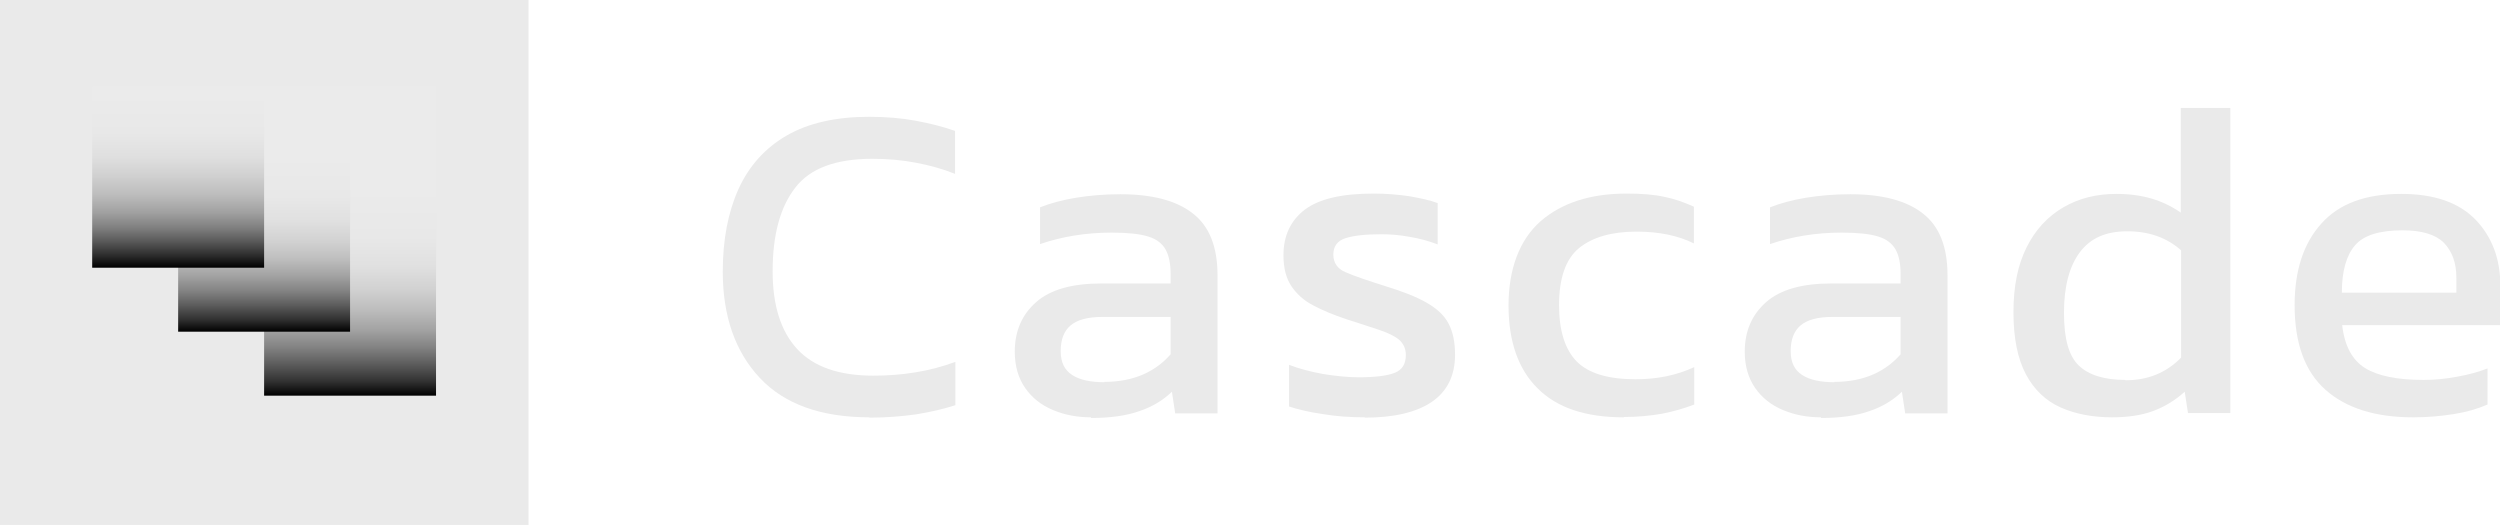
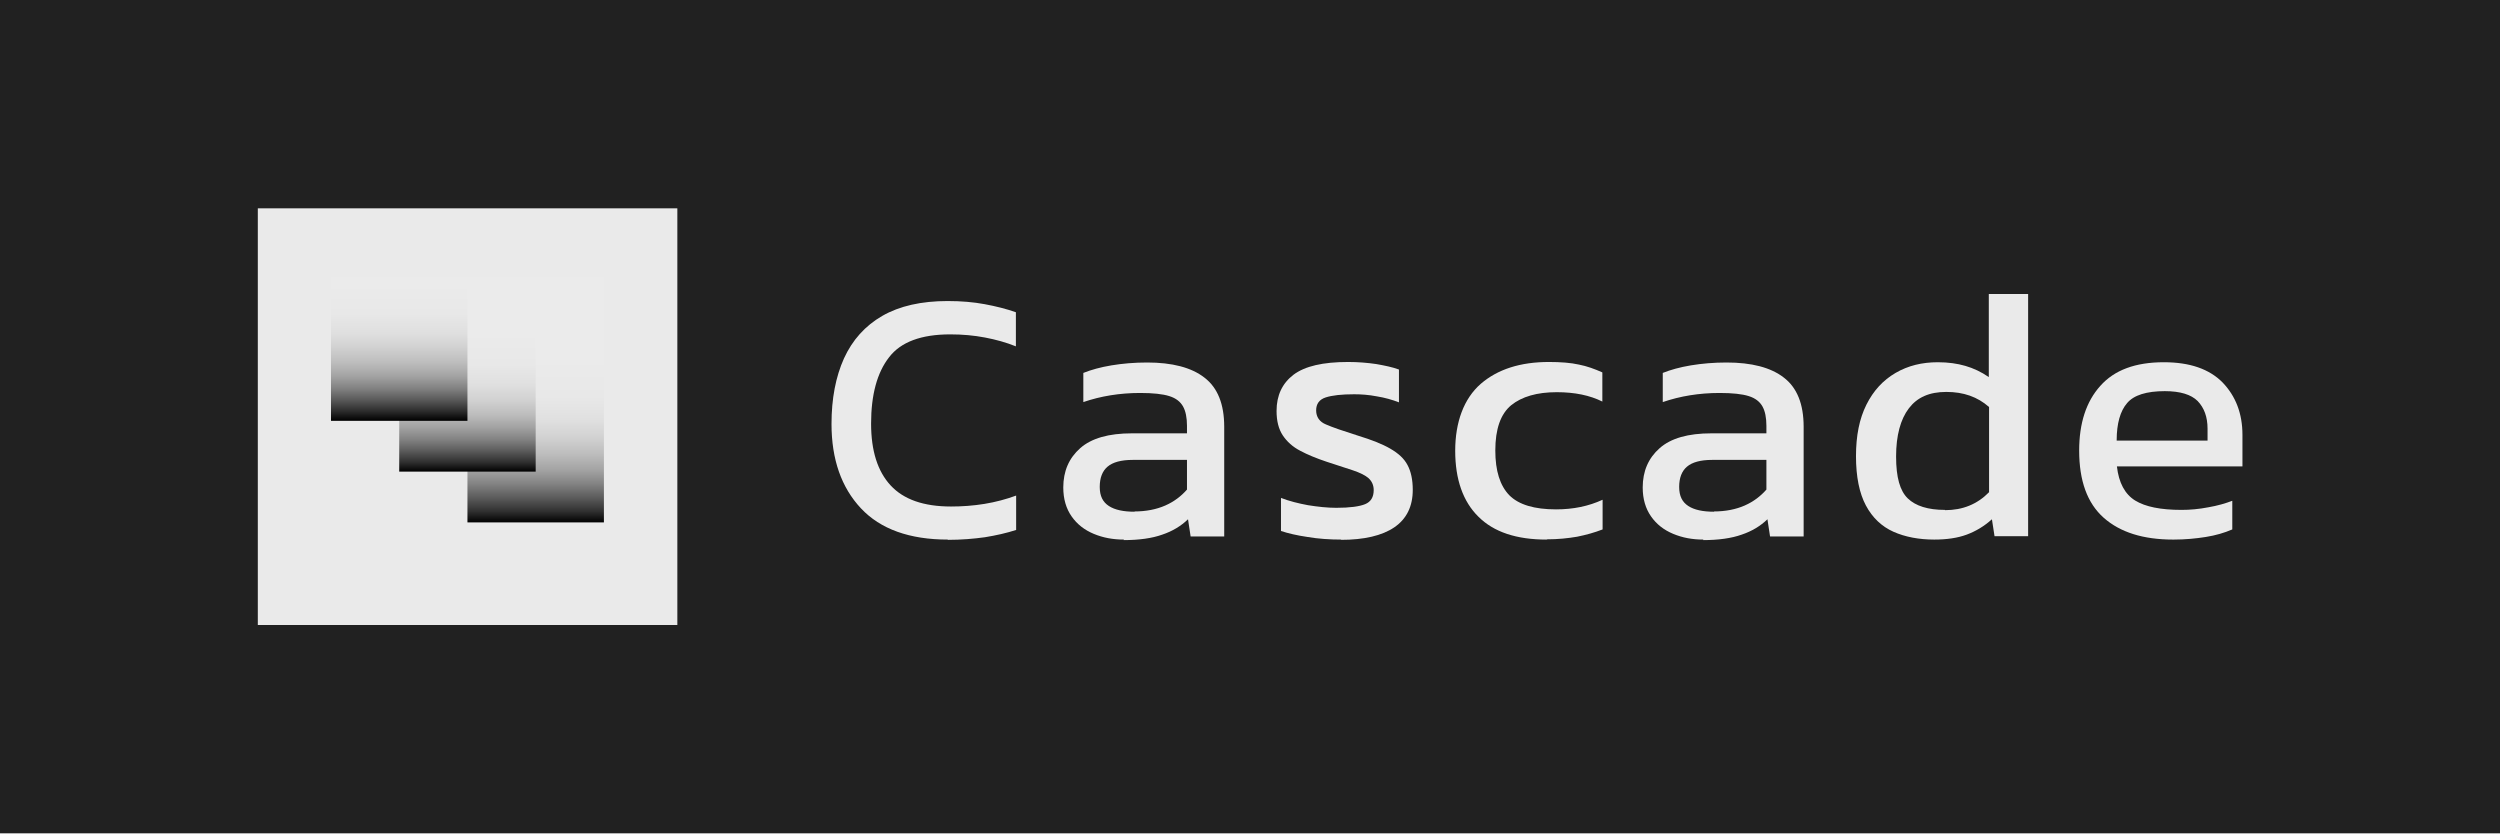
- <svg xmlns="http://www.w3.org/2000/svg" id="Layer_1" data-name="Layer 1" width="76.2" height="16" viewBox="0 0 76.2 16">
+ <svg xmlns="http://www.w3.org/2000/svg" id="Layer_1" data-name="Layer 1" width="96" height="32" viewBox="0 0 96 32">
  <defs>
    <style>
      .cls-1 {
        fill: url(#linear-gradient);
      }

-       .cls-1, .cls-2, .cls-3, .cls-4 {
+       .cls-1, .cls-2, .cls-3, .cls-4, .cls-5 {
        stroke-width: 0px;
      }

      .cls-2 {
        fill: url(#linear-gradient-2);
      }

      .cls-3 {
        fill: url(#linear-gradient-3);
      }

      .cls-4 {
+         fill: #212121;
+       }
+ 
+       .cls-5 {
        fill: #eaeaea;
      }
    </style>
-     <linearGradient id="linear-gradient" x1="10.68" y1="12.07" x2="10.68" y2="3.29" gradientUnits="userSpaceOnUse">
+     <linearGradient id="linear-gradient" x1="20.58" y1="20.07" x2="20.58" y2="11.29" gradientUnits="userSpaceOnUse">
      <stop offset="0" stop-color="#000" />
      <stop offset=".05" stop-color="#313131" />
      <stop offset=".11" stop-color="#5c5c5c" />
      <stop offset=".17" stop-color="#838383" />
      <stop offset=".23" stop-color="#a3a3a3" />
      <stop offset=".3" stop-color="#bdbdbd" />
      <stop offset=".37" stop-color="#d1d1d1" />
      <stop offset=".45" stop-color="#e0e0e0" />
      <stop offset=".55" stop-color="#e8e8e8" />
      <stop offset=".72" stop-color="#ebebeb" />
    </linearGradient>
-     <linearGradient id="linear-gradient-2" x1="8.05" y1="10.11" x2="8.05" y2="4.76" gradientUnits="userSpaceOnUse">
+     <linearGradient id="linear-gradient-2" x1="17.95" y1="18.11" x2="17.95" y2="12.76" gradientUnits="userSpaceOnUse">
      <stop offset="0" stop-color="#000" />
      <stop offset=".07" stop-color="#313131" />
      <stop offset=".15" stop-color="#5c5c5c" />
      <stop offset=".23" stop-color="#828282" />
      <stop offset=".32" stop-color="#a3a3a3" />
      <stop offset=".41" stop-color="#bdbdbd" />
      <stop offset=".51" stop-color="#d1d1d1" />
      <stop offset=".63" stop-color="#e0e0e0" />
      <stop offset=".77" stop-color="#e8e8e8" />
      <stop offset="1" stop-color="#ebebeb" />
    </linearGradient>
-     <linearGradient id="linear-gradient-3" x1="5.43" y1="8.16" x2="5.43" y2="2.89" gradientUnits="userSpaceOnUse">
+     <linearGradient id="linear-gradient-3" x1="15.33" y1="16.16" x2="15.33" y2="10.89" gradientUnits="userSpaceOnUse">
      <stop offset="0" stop-color="#000" />
      <stop offset=".07" stop-color="#2c2c2c" />
      <stop offset=".15" stop-color="#585858" />
      <stop offset=".23" stop-color="#7f7f7f" />
      <stop offset=".32" stop-color="#a1a1a1" />
      <stop offset=".42" stop-color="#bcbcbc" />
      <stop offset=".53" stop-color="#d0d0d0" />
      <stop offset=".64" stop-color="#dfdfdf" />
      <stop offset=".78" stop-color="#e8e8e8" />
      <stop offset="1" stop-color="#ebebeb" />
    </linearGradient>
  </defs>
-   <rect class="cls-4" width="16.11" height="16" />
-   <rect class="cls-1" x="8.05" y="2.63" width="5.24" height="9.43" />
-   <rect class="cls-2" x="5.43" y="2.63" width="5.24" height="7.48" />
-   <rect class="cls-3" x="2.81" y="2.63" width="5.24" height="5.53" />
+   <rect class="cls-4" width="96" height="32" />
  <g>
-     <path class="cls-4" d="M26.5,12.72c-1.47,0-2.59-.4-3.34-1.2-.75-.8-1.13-1.88-1.13-3.24,0-.97.16-1.81.48-2.52.32-.7.81-1.25,1.47-1.63.66-.38,1.5-.57,2.51-.57.52,0,.99.04,1.42.12.43.08.83.18,1.2.31v1.31c-.37-.15-.77-.26-1.19-.34-.42-.08-.86-.12-1.33-.12-1.11,0-1.9.29-2.35.88-.46.59-.69,1.44-.69,2.55,0,1.04.25,1.83.75,2.37.5.54,1.27.81,2.32.81.42,0,.85-.03,1.28-.1.43-.07.84-.18,1.22-.32v1.32c-.37.12-.77.21-1.2.28-.43.06-.91.1-1.42.1Z" />
-     <path class="cls-4" d="M33.26,12.72c-.42,0-.8-.07-1.16-.22-.36-.15-.64-.37-.85-.67-.21-.3-.32-.67-.32-1.11,0-.63.22-1.13.65-1.51s1.09-.57,1.99-.57h2.11v-.29c0-.31-.05-.56-.15-.74-.1-.18-.27-.32-.53-.4-.25-.08-.63-.12-1.12-.12-.78,0-1.51.12-2.18.35v-1.12c.3-.12.66-.22,1.08-.29s.88-.11,1.37-.11c.96,0,1.7.19,2.2.58.51.39.76,1.02.76,1.89v4.21h-1.29l-.1-.66c-.27.26-.6.46-.99.59-.39.14-.89.21-1.48.21ZM33.66,11.64c.45,0,.85-.08,1.19-.23.34-.15.61-.36.83-.61v-1.14h-2.08c-.45,0-.77.09-.97.26-.2.17-.3.43-.3.78s.12.58.35.73c.23.15.56.22.99.22Z" />
-     <path class="cls-4" d="M41.61,12.72c-.45,0-.89-.03-1.3-.1-.41-.06-.75-.14-1.02-.23v-1.27c.31.12.66.21,1.04.28.38.06.74.1,1.08.1.52,0,.89-.05,1.11-.14.22-.09.33-.27.33-.54,0-.19-.07-.34-.2-.46-.13-.11-.33-.21-.6-.3s-.6-.2-1.01-.33c-.39-.13-.73-.27-1.01-.42-.29-.15-.51-.35-.67-.59s-.24-.55-.24-.94c0-.6.22-1.06.65-1.39.44-.33,1.13-.49,2.1-.49.38,0,.74.03,1.08.08.34.06.63.12.87.21v1.26c-.26-.1-.54-.18-.85-.23-.31-.06-.6-.08-.87-.08-.48,0-.84.04-1.09.12-.25.08-.37.25-.37.5s.13.44.38.54c.25.11.66.25,1.23.43.52.16.93.32,1.24.5s.53.38.66.63c.13.24.2.56.2.95,0,.64-.24,1.12-.71,1.44s-1.16.48-2.05.48Z" />
-     <path class="cls-4" d="M49.49,12.72c-1.16,0-2.03-.29-2.62-.88-.59-.58-.89-1.43-.89-2.53s.33-2,.98-2.57c.65-.56,1.52-.84,2.62-.84.45,0,.84.03,1.15.1.31.06.61.17.9.3v1.12c-.48-.24-1.06-.36-1.75-.36-.76,0-1.34.17-1.75.5-.41.34-.61.92-.61,1.74,0,.78.18,1.35.54,1.72.36.36.96.54,1.79.54.66,0,1.25-.12,1.79-.37v1.14c-.31.12-.63.21-.98.28-.35.06-.73.1-1.16.1Z" />
-     <path class="cls-4" d="M55.51,12.72c-.42,0-.8-.07-1.16-.22-.36-.15-.64-.37-.85-.67-.21-.3-.32-.67-.32-1.11,0-.63.22-1.13.65-1.51s1.09-.57,1.99-.57h2.11v-.29c0-.31-.05-.56-.15-.74-.1-.18-.27-.32-.53-.4-.25-.08-.63-.12-1.12-.12-.78,0-1.51.12-2.18.35v-1.12c.3-.12.66-.22,1.08-.29s.88-.11,1.37-.11c.96,0,1.7.19,2.2.58.51.39.76,1.02.76,1.89v4.21h-1.29l-.1-.66c-.27.26-.6.46-.99.59-.39.14-.89.21-1.48.21ZM55.91,11.64c.45,0,.85-.08,1.19-.23.34-.15.61-.36.83-.61v-1.14h-2.08c-.45,0-.77.09-.97.26-.2.17-.3.43-.3.78s.12.58.35.73c.23.15.56.22.99.22Z" />
-     <path class="cls-4" d="M64.38,12.72c-.59,0-1.12-.1-1.57-.3s-.81-.54-1.06-1.01-.38-1.1-.38-1.89.13-1.44.4-1.98c.27-.54.64-.94,1.12-1.22.48-.28,1.02-.41,1.62-.41.4,0,.75.05,1.06.14.31.09.61.23.9.43v-3.19h1.51v9.3h-1.29l-.1-.65c-.3.27-.62.46-.97.59-.35.13-.77.19-1.25.19ZM64.79,11.59c.68,0,1.24-.23,1.69-.69v-3.27c-.44-.39-.98-.58-1.64-.58s-1.12.21-1.44.63c-.32.42-.49,1.04-.49,1.85s.15,1.32.45,1.61c.3.29.78.44,1.42.44Z" />
-     <path class="cls-4" d="M73.55,12.72c-1.15,0-2.04-.28-2.67-.84-.63-.56-.94-1.42-.94-2.58,0-1.05.27-1.88.81-2.48.54-.61,1.35-.91,2.44-.91,1,0,1.75.26,2.26.78.5.52.76,1.19.76,2.01v1.21h-4.82c.07.63.31,1.07.7,1.31s.98.36,1.78.36c.33,0,.67-.03,1.03-.1.35-.06.66-.15.92-.25v1.1c-.3.13-.64.23-1.02.29-.38.06-.79.1-1.23.1ZM71.38,8.92h3.49v-.46c0-.45-.13-.8-.38-1.06-.25-.25-.67-.38-1.26-.38-.7,0-1.19.15-1.45.46-.26.3-.4.78-.4,1.43Z" />
+     <rect class="cls-5" x="9.9" y="8" width="16.11" height="16" />
+     <rect class="cls-1" x="17.95" y="10.63" width="5.24" height="9.43" />
+     <rect class="cls-2" x="15.33" y="10.63" width="5.24" height="7.48" />
+     <rect class="cls-3" x="12.71" y="10.63" width="5.24" height="5.53" />
+     <g>
+       <path class="cls-5" d="M36.4,20.72c-1.47,0-2.59-.4-3.34-1.2-.75-.8-1.13-1.88-1.13-3.24,0-.97.16-1.81.48-2.52.32-.7.81-1.25,1.47-1.63.66-.38,1.5-.57,2.51-.57.52,0,.99.04,1.42.12.43.08.83.18,1.2.31v1.31c-.37-.15-.77-.26-1.19-.34-.42-.08-.86-.12-1.33-.12-1.11,0-1.9.29-2.35.88-.46.59-.69,1.44-.69,2.55,0,1.04.25,1.83.75,2.37.5.54,1.27.81,2.32.81.42,0,.85-.03,1.28-.1.43-.07.84-.18,1.22-.32v1.32c-.37.12-.77.21-1.2.28-.43.06-.91.1-1.42.1Z" />
+       <path class="cls-5" d="M43.16,20.72c-.42,0-.8-.07-1.16-.22-.36-.15-.64-.37-.85-.67-.21-.3-.32-.67-.32-1.11,0-.63.22-1.13.65-1.51s1.09-.57,1.99-.57h2.11v-.29c0-.31-.05-.56-.15-.74-.1-.18-.27-.32-.53-.4-.25-.08-.63-.12-1.12-.12-.78,0-1.51.12-2.18.35v-1.12c.3-.12.66-.22,1.08-.29s.88-.11,1.37-.11c.96,0,1.7.19,2.2.58.51.39.76,1.02.76,1.89v4.21h-1.29l-.1-.66c-.27.26-.6.46-.99.59-.39.14-.89.21-1.48.21ZM43.56,19.64c.45,0,.85-.08,1.19-.23.34-.15.61-.36.83-.61v-1.14h-2.08c-.45,0-.77.09-.97.26-.2.17-.3.43-.3.78s.12.58.35.73c.23.15.56.22.99.22Z" />
+       <path class="cls-5" d="M51.51,20.72c-.45,0-.89-.03-1.3-.1-.41-.06-.75-.14-1.02-.23v-1.27c.31.12.66.21,1.04.28.38.06.74.1,1.08.1.52,0,.89-.05,1.11-.14.22-.09.33-.27.33-.54,0-.19-.07-.34-.2-.46-.13-.11-.33-.21-.6-.3s-.6-.2-1.01-.33c-.39-.13-.73-.27-1.01-.42-.29-.15-.51-.35-.67-.59s-.24-.55-.24-.94c0-.6.22-1.06.65-1.39.44-.33,1.13-.49,2.1-.49.38,0,.74.03,1.08.08.34.06.63.12.87.21v1.26c-.26-.1-.54-.18-.85-.23-.31-.06-.6-.08-.87-.08-.48,0-.84.04-1.09.12-.25.08-.37.25-.37.5s.13.44.38.54c.25.11.66.25,1.23.43.52.16.93.32,1.24.5s.53.38.66.63c.13.24.2.56.2.95,0,.64-.24,1.12-.71,1.44s-1.16.48-2.05.48Z" />
+       <path class="cls-5" d="M59.39,20.72c-1.16,0-2.03-.29-2.62-.88-.59-.58-.89-1.43-.89-2.53s.33-2,.98-2.57c.65-.56,1.52-.84,2.62-.84.45,0,.84.03,1.15.1.31.06.61.17.9.3v1.12c-.48-.24-1.06-.36-1.75-.36-.76,0-1.34.17-1.75.5-.41.34-.61.92-.61,1.74,0,.78.18,1.35.54,1.72.36.36.96.54,1.79.54.66,0,1.25-.12,1.79-.37v1.14c-.31.12-.63.21-.98.28-.35.06-.73.1-1.16.1Z" />
+       <path class="cls-5" d="M65.41,20.72c-.42,0-.8-.07-1.16-.22-.36-.15-.64-.37-.85-.67-.21-.3-.32-.67-.32-1.11,0-.63.22-1.13.65-1.51s1.09-.57,1.99-.57h2.11v-.29c0-.31-.05-.56-.15-.74-.1-.18-.27-.32-.53-.4-.25-.08-.63-.12-1.12-.12-.78,0-1.51.12-2.18.35v-1.12c.3-.12.66-.22,1.08-.29s.88-.11,1.37-.11c.96,0,1.7.19,2.2.58.51.39.76,1.02.76,1.89v4.21h-1.29l-.1-.66c-.27.26-.6.46-.99.59-.39.14-.89.21-1.48.21ZM65.81,19.64c.45,0,.85-.08,1.19-.23.34-.15.61-.36.83-.61v-1.14h-2.08c-.45,0-.77.09-.97.26-.2.17-.3.43-.3.78s.12.58.35.73c.23.15.56.22.99.22Z" />
+       <path class="cls-5" d="M74.28,20.72c-.59,0-1.12-.1-1.57-.3s-.81-.54-1.06-1.01-.38-1.1-.38-1.89.13-1.44.4-1.98c.27-.54.64-.94,1.12-1.22.48-.28,1.02-.41,1.62-.41.4,0,.75.05,1.06.14.31.09.61.23.9.43v-3.19h1.51v9.3h-1.29l-.1-.65c-.3.27-.62.46-.97.59-.35.13-.77.19-1.25.19ZM74.69,19.59c.68,0,1.24-.23,1.69-.69v-3.27c-.44-.39-.98-.58-1.64-.58s-1.12.21-1.44.63c-.32.42-.49,1.04-.49,1.85s.15,1.32.45,1.61c.3.29.78.44,1.42.44Z" />
+       <path class="cls-5" d="M83.45,20.72c-1.15,0-2.04-.28-2.67-.84-.63-.56-.94-1.42-.94-2.58,0-1.05.27-1.88.81-2.48.54-.61,1.35-.91,2.44-.91,1,0,1.75.26,2.26.78.5.52.76,1.19.76,2.01v1.21h-4.82c.07.63.31,1.07.7,1.31s.98.36,1.78.36c.33,0,.67-.03,1.03-.1.35-.06.66-.15.92-.25v1.1c-.3.13-.64.23-1.02.29-.38.06-.79.1-1.23.1ZM81.28,16.92h3.49v-.46c0-.45-.13-.8-.38-1.06-.25-.25-.67-.38-1.26-.38-.7,0-1.19.15-1.45.46-.26.3-.4.78-.4,1.43Z" />
+     </g>
  </g>
</svg>
